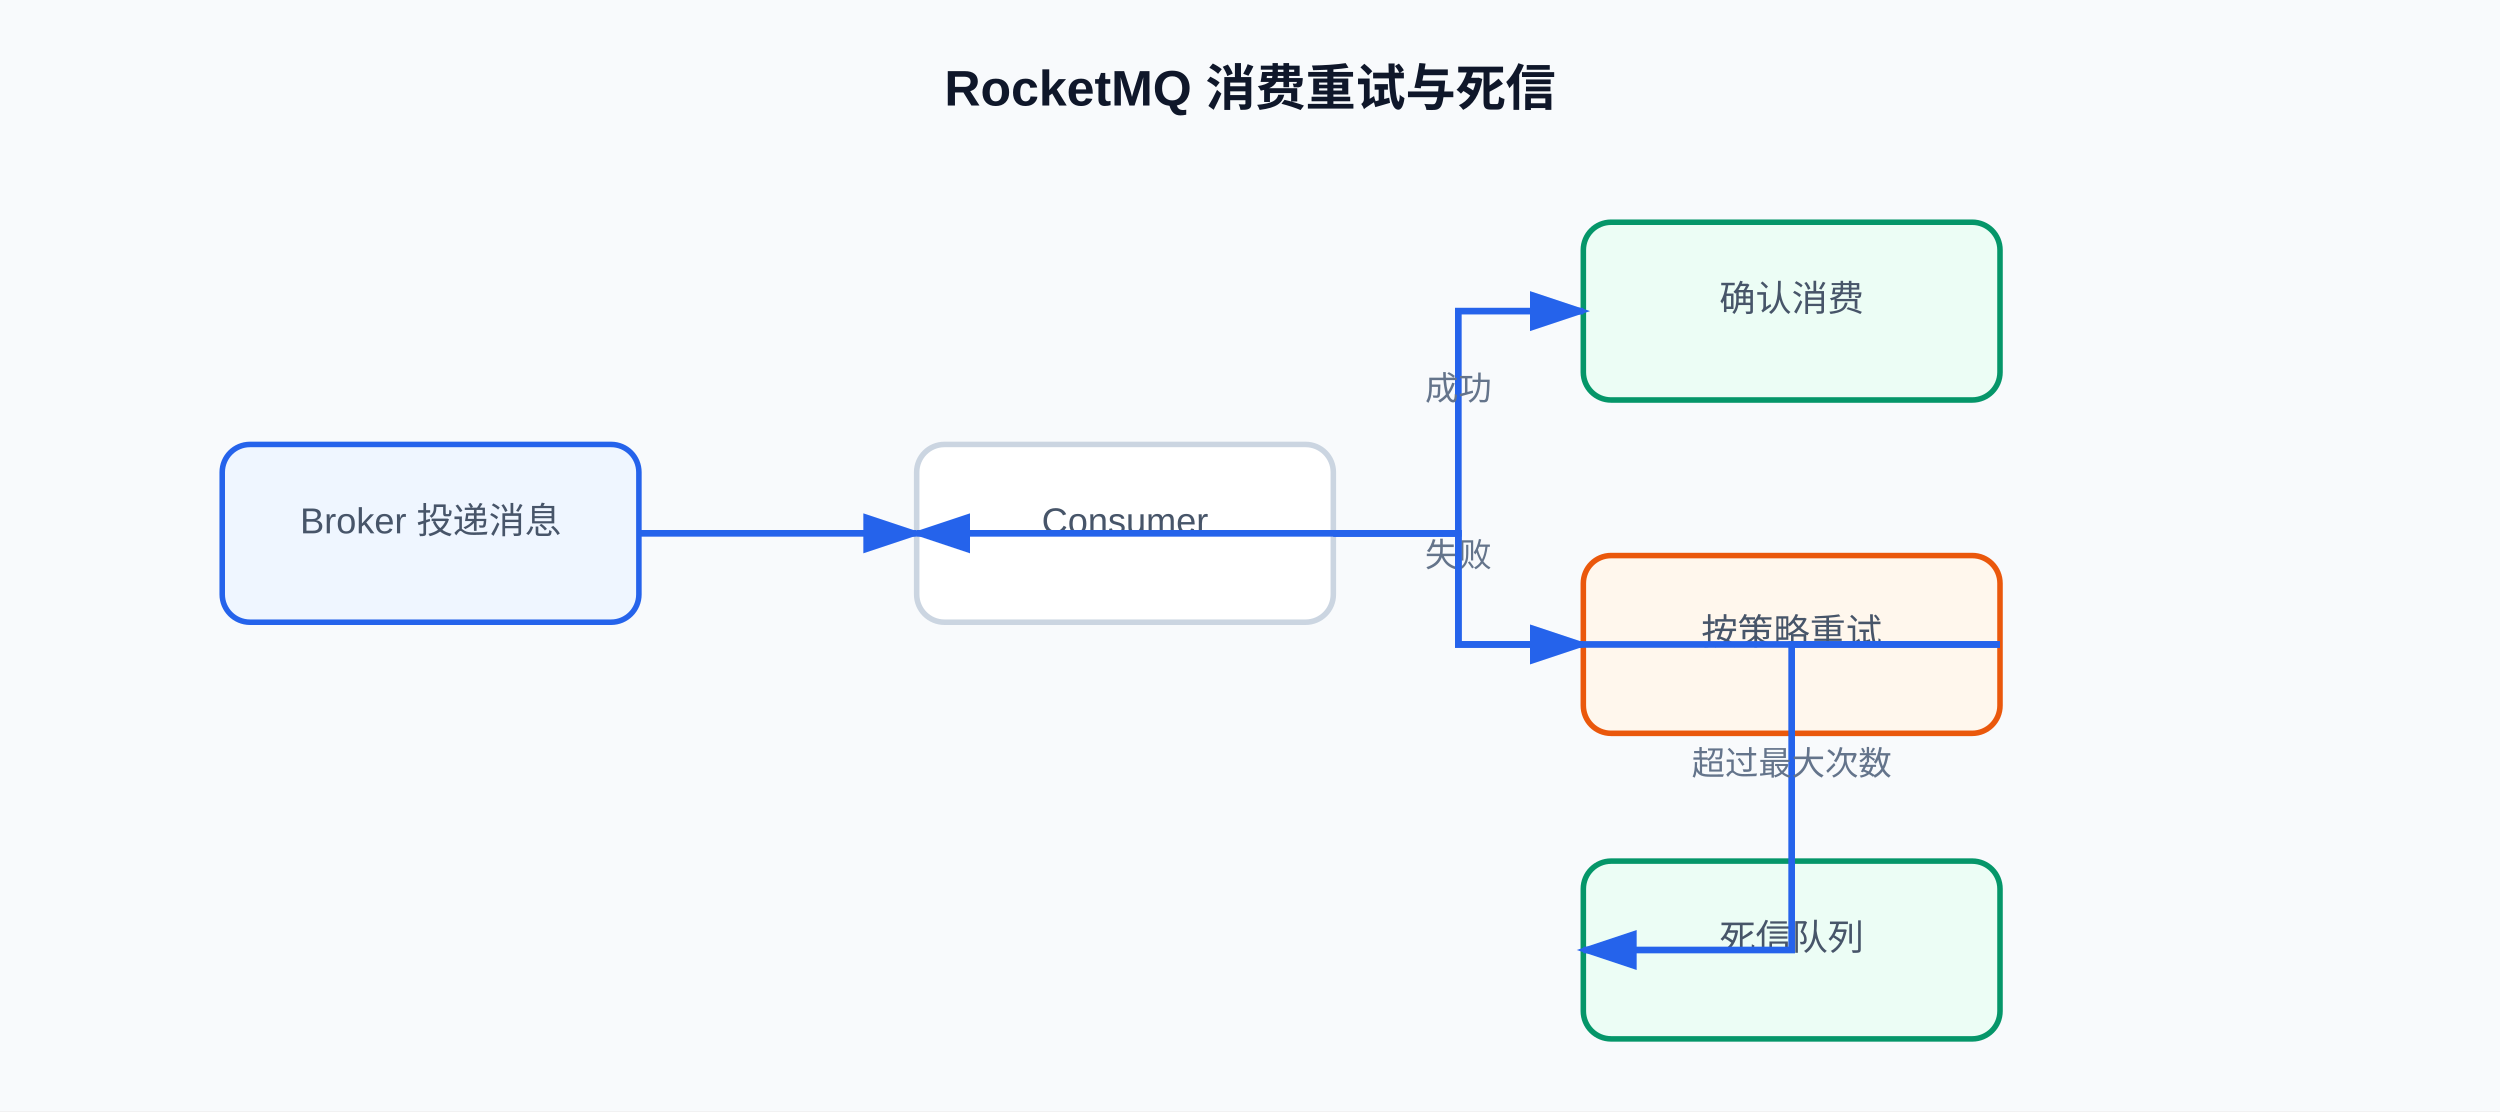
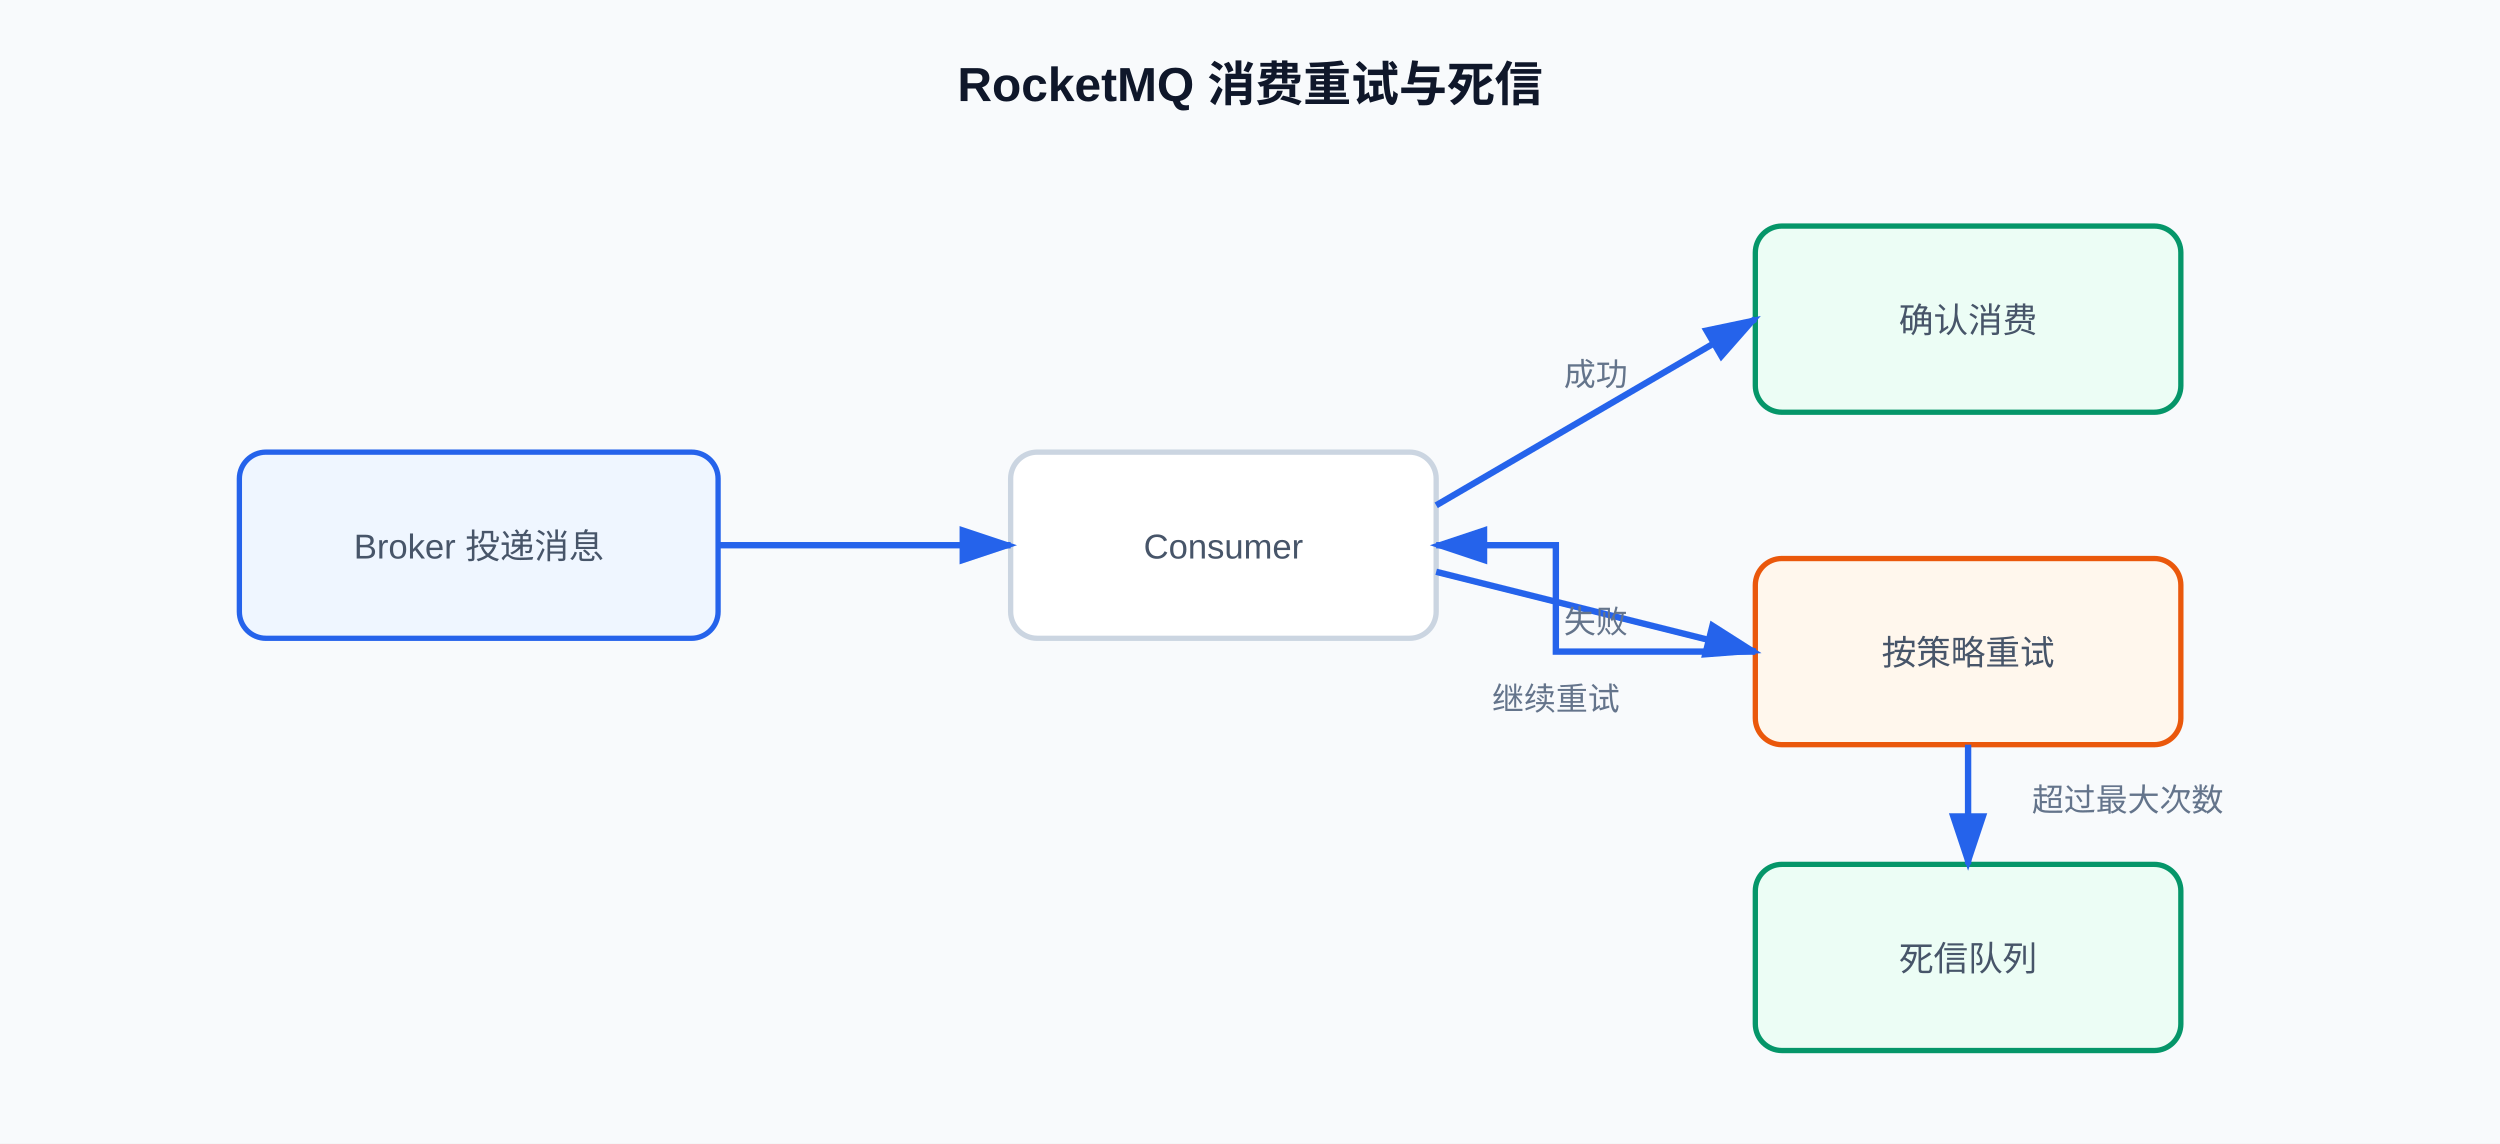
- <svg xmlns="http://www.w3.org/2000/svg" width="900" height="400" viewBox="0 0 900 400" role="img" aria-labelledby="title desc">
+ <svg xmlns="http://www.w3.org/2000/svg" width="940" height="430" viewBox="0 0 940 430" role="img" aria-labelledby="title desc">
  <defs>
    <marker id="arrow" markerWidth="10" markerHeight="10" refX="8" refY="3" orient="auto">
      <path d="M0,0 L9,3 L0,6 Z" fill="#2563eb" />
    </marker>
-     <style>.bg{fill:#f8fafc}.node{fill:#fff;stroke:#cbd5e1;stroke-width:2;rx:10}.main{fill:#eff6ff;stroke:#2563eb;stroke-width:2;rx:10}.store{fill:#ecfdf5;stroke:#059669;stroke-width:2;rx:10}.warn{fill:#fff7ed;stroke:#ea580c;stroke-width:2;rx:10}.group{fill:#ffffff;stroke:#cbd5e1;stroke-width:2;stroke-dasharray:6 4;rx:12}.text{font-family:Arial,'PingFang SC','Microsoft YaHei',sans-serif;fill:#0f172a}.title{font-size:18px;font-weight:700}.body{font-size:13px;fill:#475569}.small{font-size:12px;fill:#64748b}.line{stroke:#2563eb;stroke-width:2.4;fill:none;marker-end:url(#arrow)}.dash{stroke:#94a3b8;stroke-width:1.5;stroke-dasharray:5 5}.msg{stroke:#2563eb;stroke-width:2;fill:none;marker-end:url(#arrow)}</style>
+     <style>.bg{fill:#f8fafc}.node{fill:#fff;stroke:#cbd5e1;stroke-width:2}.main{fill:#eff6ff;stroke:#2563eb;stroke-width:2}.store{fill:#ecfdf5;stroke:#059669;stroke-width:2}.warn{fill:#fff7ed;stroke:#ea580c;stroke-width:2}.group{fill:#fff;stroke:#cbd5e1;stroke-width:2;stroke-dasharray:6 4}.text{font-family:Arial,'PingFang SC','Microsoft YaHei',sans-serif;fill:#0f172a}.title{font-size:18px;font-weight:700}.body{font-size:13px;fill:#475569}.small{font-size:12px;fill:#64748b}.line{stroke:#2563eb;stroke-width:2.4;fill:none;marker-end:url(#arrow)}.dash{stroke:#94a3b8;stroke-width:1.5;stroke-dasharray:5 5}</style>
  </defs>
-   <rect class="bg" width="900" height="400" />
-   <text class="text title" x="450" y="38" text-anchor="middle">RocketMQ 消费重试与死信</text>
-   <rect class="main" x="80" y="160" width="150" height="64" />
-   <text class="text body" x="155" y="192" text-anchor="middle">Broker 投递消息</text>
-   <rect class="node" x="330" y="160" width="150" height="64" />
-   <text class="text body" x="405" y="192" text-anchor="middle">Consumer</text>
-   <rect class="store" x="570" y="80" width="150" height="64" />
-   <text class="text body" x="645" y="112" text-anchor="middle">确认消费</text>
-   <rect class="warn" x="570" y="200" width="150" height="64" />
-   <text class="text body" x="645" y="232" text-anchor="middle">按策略重试</text>
-   <rect class="store" x="570" y="310" width="150" height="64" />
-   <text class="text body" x="645" y="342" text-anchor="middle">死信队列</text>
-   <path class="line" d="M230 192 L330 192" />
-   <path class="line" d="M480 192 L525 192 L525 112 L570 112" />
-   <text class="text small" x="525" y="144" text-anchor="middle">成功</text>
-   <path class="line" d="M480 192 L525 192 L525 232 L570 232" />
-   <text class="text small" x="525" y="204" text-anchor="middle">失败</text>
-   <path class="line" d="M720 232 L525 232 L525 192 L330 192" />
-   <path class="line" d="M720 232 L645 232 L645 342 L570 342" />
-   <text class="text small" x="645" y="279" text-anchor="middle">超过最大次数</text>
+   <rect class="bg" width="940" height="430" />
+   <text class="text title" x="470" y="38" text-anchor="middle">RocketMQ 消费重试与死信</text>
+   <rect class="main" x="90" y="170" width="180" height="70" rx="10" />
+   <text class="text body" x="180" y="210" text-anchor="middle">Broker 投递消息</text>
+   <rect class="node" x="380" y="170" width="160" height="70" rx="10" />
+   <text class="text body" x="460" y="210" text-anchor="middle">Consumer</text>
+   <rect class="store" x="660" y="85" width="160" height="70" rx="10" />
+   <text class="text body" x="740" y="125" text-anchor="middle">确认消费</text>
+   <rect class="warn" x="660" y="210" width="160" height="70" rx="10" />
+   <text class="text body" x="740" y="250" text-anchor="middle">按策略重试</text>
+   <rect class="store" x="660" y="325" width="160" height="70" rx="10" />
+   <text class="text body" x="740" y="365" text-anchor="middle">死信队列</text>
+   <path class="line" d="M270 205 L380 205" />
+   <path class="line" d="M540 190 L660 120" />
+   <text class="text small" x="600" y="145" text-anchor="middle">成功</text>
+   <path class="line" d="M540 215 L660 245" />
+   <text class="text small" x="600" y="238" text-anchor="middle">失败</text>
+   <path class="line" d="M660 245 L585 245 L585 205 L540 205" />
+   <text class="text small" x="585" y="267" text-anchor="middle">继续重试</text>
+   <path class="line" d="M740 280 L740 325" />
+   <text class="text small" x="800" y="305" text-anchor="middle">超过最大次数</text>
</svg>
